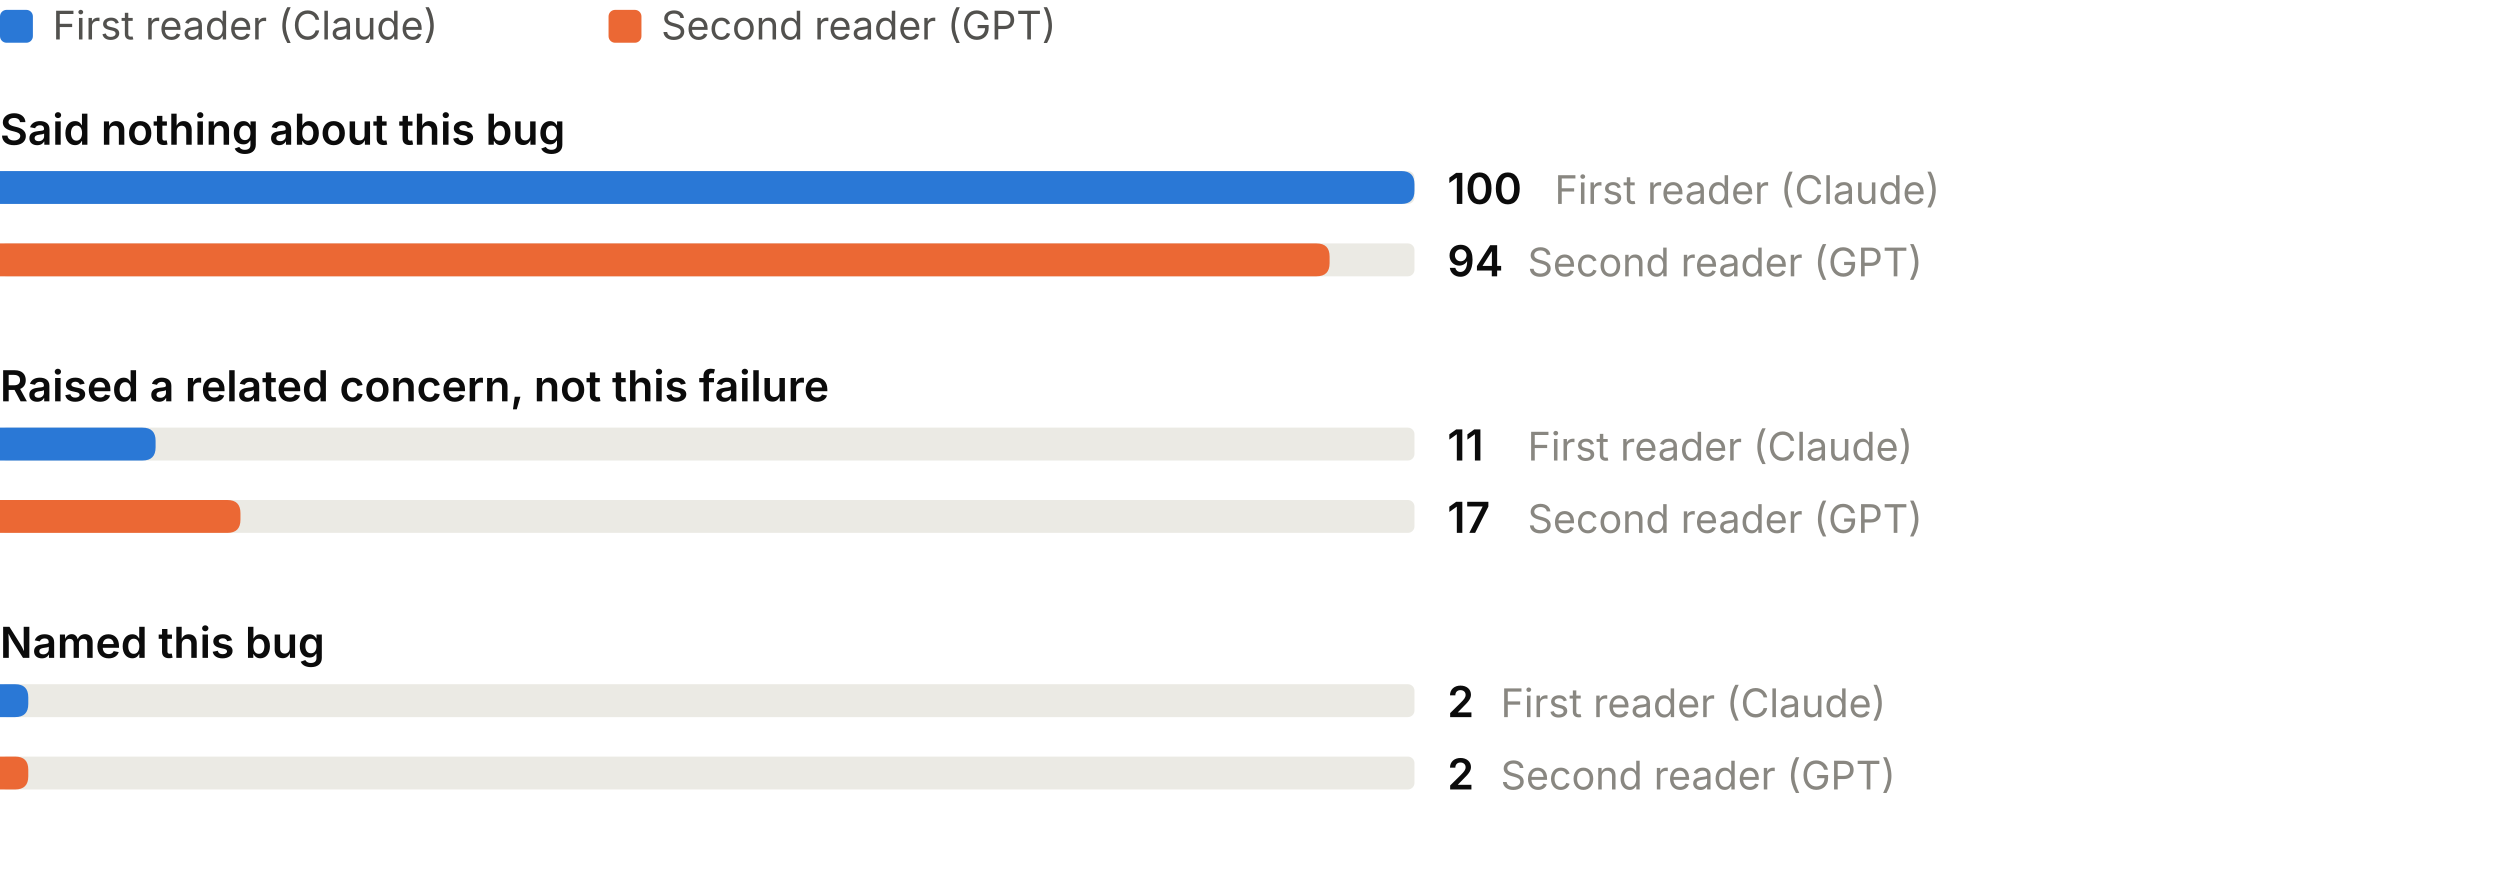
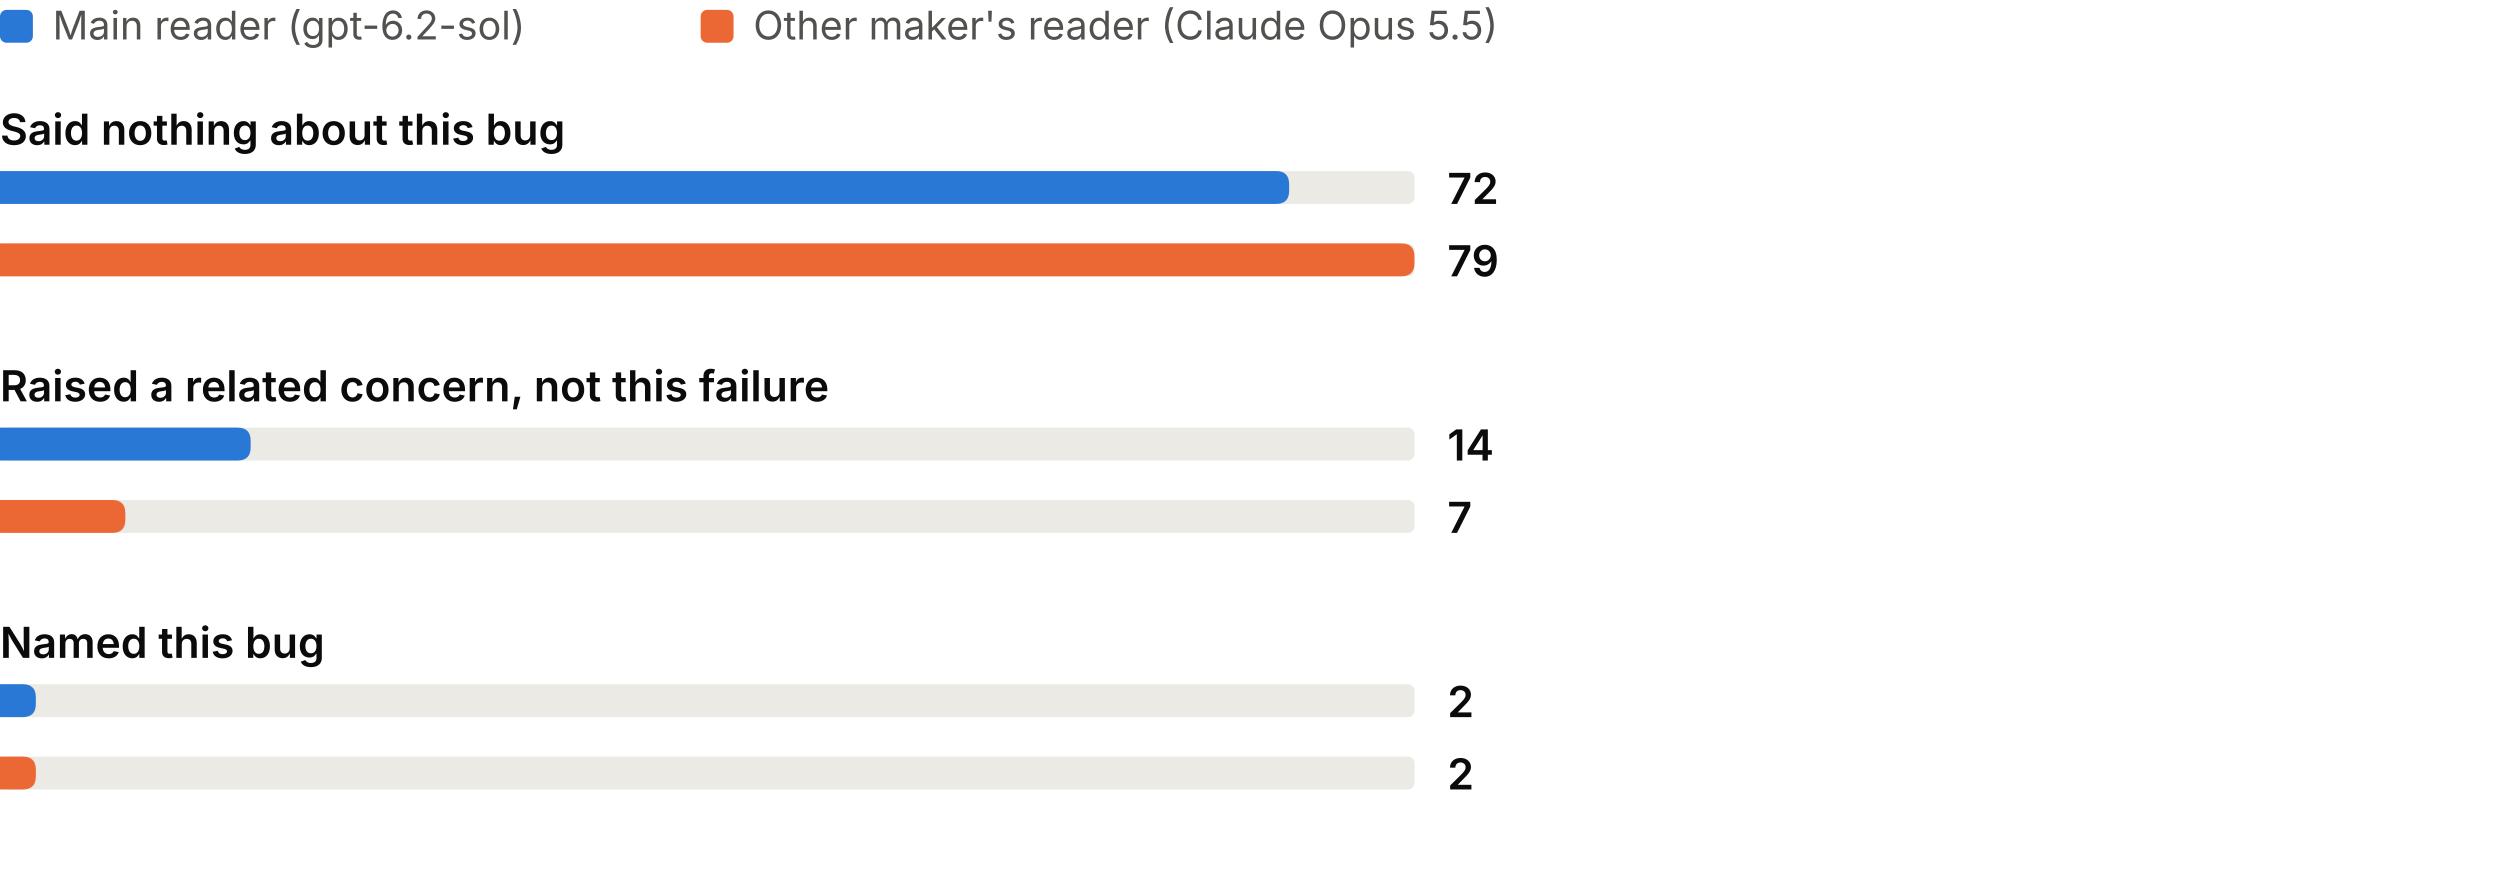
<svg xmlns="http://www.w3.org/2000/svg" width="760" height="264" viewBox="0 0 760 264" role="img" aria-label="What the bot's review said about the bug, by two readers">
  <rect x="0" y="3" width="10" height="10" rx="2" fill="#2a78d6" />
-   <text x="16.0" y="12" fill="#52514e" font-size="12" font-weight="400" text-anchor="start" font-family="system-ui, -apple-system, Segoe UI, sans-serif">First reader (Claude)</text>
-   <rect x="185.0" y="3" width="10" height="10" rx="2" fill="#eb6834" />
-   <text x="201.0" y="12" fill="#52514e" font-size="12" font-weight="400" text-anchor="start" font-family="system-ui, -apple-system, Segoe UI, sans-serif">Second reader (GPT)</text>
+   <text x="16.0" y="12" fill="#52514e" font-size="12" font-weight="400" text-anchor="start" font-family="system-ui, -apple-system, Segoe UI, sans-serif">Main reader (gpt-6.2-sol)</text>
+   <rect x="213.0" y="3" width="10" height="10" rx="2" fill="#eb6834" />
+   <text x="229.0" y="12" fill="#52514e" font-size="12" font-weight="400" text-anchor="start" font-family="system-ui, -apple-system, Segoe UI, sans-serif">Other maker's reader (Claude Opus 5.5)</text>
  <text x="0.0" y="44" fill="#0b0b0b" font-size="13" font-weight="600" text-anchor="start" font-family="system-ui, -apple-system, Segoe UI, sans-serif">Said nothing about this bug</text>
  <rect x="0" y="52" width="430" height="10" rx="2" fill="#ebeae4" />
-   <path d="M0,52 H426.0 Q430.0,52 430.0,56 V58 Q430.0,62 426.0,62 H0 Z" fill="#2a78d6" />
-   <text x="440.0" y="62" fill="#0b0b0b" font-size="13" font-weight="600" text-anchor="start" font-family="system-ui, -apple-system, Segoe UI, sans-serif">100</text>
-   <text x="472.6" y="62" fill="#898781" font-size="12" font-weight="400" text-anchor="start" font-family="system-ui, -apple-system, Segoe UI, sans-serif">First reader (Claude)</text>
+   <path d="M0,52 H387.9 Q391.9,52 391.9,56 V58 Q391.9,62 387.9,62 H0 Z" fill="#2a78d6" />
+   <text x="440.0" y="62" fill="#0b0b0b" font-size="13" font-weight="600" text-anchor="start" font-family="system-ui, -apple-system, Segoe UI, sans-serif">72</text>
  <rect x="0" y="74" width="430" height="10" rx="2" fill="#ebeae4" />
-   <path d="M0,74 H400.2 Q404.2,74 404.2,78 V80 Q404.2,84 400.2,84 H0 Z" fill="#eb6834" />
-   <text x="440.0" y="84" fill="#0b0b0b" font-size="13" font-weight="600" text-anchor="start" font-family="system-ui, -apple-system, Segoe UI, sans-serif">94</text>
-   <text x="464.4" y="84" fill="#898781" font-size="12" font-weight="400" text-anchor="start" font-family="system-ui, -apple-system, Segoe UI, sans-serif">Second reader (GPT)</text>
+   <path d="M0,74 H426.0 Q430.0,74 430.0,78 V80 Q430.0,84 426.0,84 H0 Z" fill="#eb6834" />
+   <text x="440.0" y="84" fill="#0b0b0b" font-size="13" font-weight="600" text-anchor="start" font-family="system-ui, -apple-system, Segoe UI, sans-serif">79</text>
  <text x="0.0" y="122" fill="#0b0b0b" font-size="13" font-weight="600" text-anchor="start" font-family="system-ui, -apple-system, Segoe UI, sans-serif">Raised a related concern, not this failure</text>
  <rect x="0" y="130" width="430" height="10" rx="2" fill="#ebeae4" />
-   <path d="M0,130 H43.3 Q47.3,130 47.3,134 V136 Q47.3,140 43.3,140 H0 Z" fill="#2a78d6" />
-   <text x="440.0" y="140" fill="#0b0b0b" font-size="13" font-weight="600" text-anchor="start" font-family="system-ui, -apple-system, Segoe UI, sans-serif">11</text>
-   <text x="464.4" y="140" fill="#898781" font-size="12" font-weight="400" text-anchor="start" font-family="system-ui, -apple-system, Segoe UI, sans-serif">First reader (Claude)</text>
+   <path d="M0,130 H72.2 Q76.2,130 76.2,134 V136 Q76.2,140 72.2,140 H0 Z" fill="#2a78d6" />
+   <text x="440.0" y="140" fill="#0b0b0b" font-size="13" font-weight="600" text-anchor="start" font-family="system-ui, -apple-system, Segoe UI, sans-serif">14</text>
  <rect x="0" y="152" width="430" height="10" rx="2" fill="#ebeae4" />
-   <path d="M0,152 H69.1 Q73.1,152 73.1,156 V158 Q73.1,162 69.1,162 H0 Z" fill="#eb6834" />
-   <text x="440.0" y="162" fill="#0b0b0b" font-size="13" font-weight="600" text-anchor="start" font-family="system-ui, -apple-system, Segoe UI, sans-serif">17</text>
-   <text x="464.4" y="162" fill="#898781" font-size="12" font-weight="400" text-anchor="start" font-family="system-ui, -apple-system, Segoe UI, sans-serif">Second reader (GPT)</text>
+   <path d="M0,152 H34.1 Q38.1,152 38.1,156 V158 Q38.1,162 34.1,162 H0 Z" fill="#eb6834" />
+   <text x="440.0" y="162" fill="#0b0b0b" font-size="13" font-weight="600" text-anchor="start" font-family="system-ui, -apple-system, Segoe UI, sans-serif">7</text>
  <text x="0.0" y="200" fill="#0b0b0b" font-size="13" font-weight="600" text-anchor="start" font-family="system-ui, -apple-system, Segoe UI, sans-serif">Named this bug</text>
  <rect x="0" y="208" width="430" height="10" rx="2" fill="#ebeae4" />
-   <path d="M0,208 H4.6 Q8.6,208 8.6,212 V214 Q8.6,218 4.6,218 H0 Z" fill="#2a78d6" />
+   <path d="M0,208 H6.9 Q10.9,208 10.9,212 V214 Q10.9,218 6.9,218 H0 Z" fill="#2a78d6" />
  <text x="440.0" y="218" fill="#0b0b0b" font-size="13" font-weight="600" text-anchor="start" font-family="system-ui, -apple-system, Segoe UI, sans-serif">2</text>
-   <text x="456.2" y="218" fill="#898781" font-size="12" font-weight="400" text-anchor="start" font-family="system-ui, -apple-system, Segoe UI, sans-serif">First reader (Claude)</text>
  <rect x="0" y="230" width="430" height="10" rx="2" fill="#ebeae4" />
-   <path d="M0,230 H4.6 Q8.6,230 8.6,234 V236 Q8.6,240 4.6,240 H0 Z" fill="#eb6834" />
+   <path d="M0,230 H6.9 Q10.9,230 10.9,234 V236 Q10.9,240 6.9,240 H0 Z" fill="#eb6834" />
  <text x="440.0" y="240" fill="#0b0b0b" font-size="13" font-weight="600" text-anchor="start" font-family="system-ui, -apple-system, Segoe UI, sans-serif">2</text>
-   <text x="456.2" y="240" fill="#898781" font-size="12" font-weight="400" text-anchor="start" font-family="system-ui, -apple-system, Segoe UI, sans-serif">Second reader (GPT)</text>
</svg>
